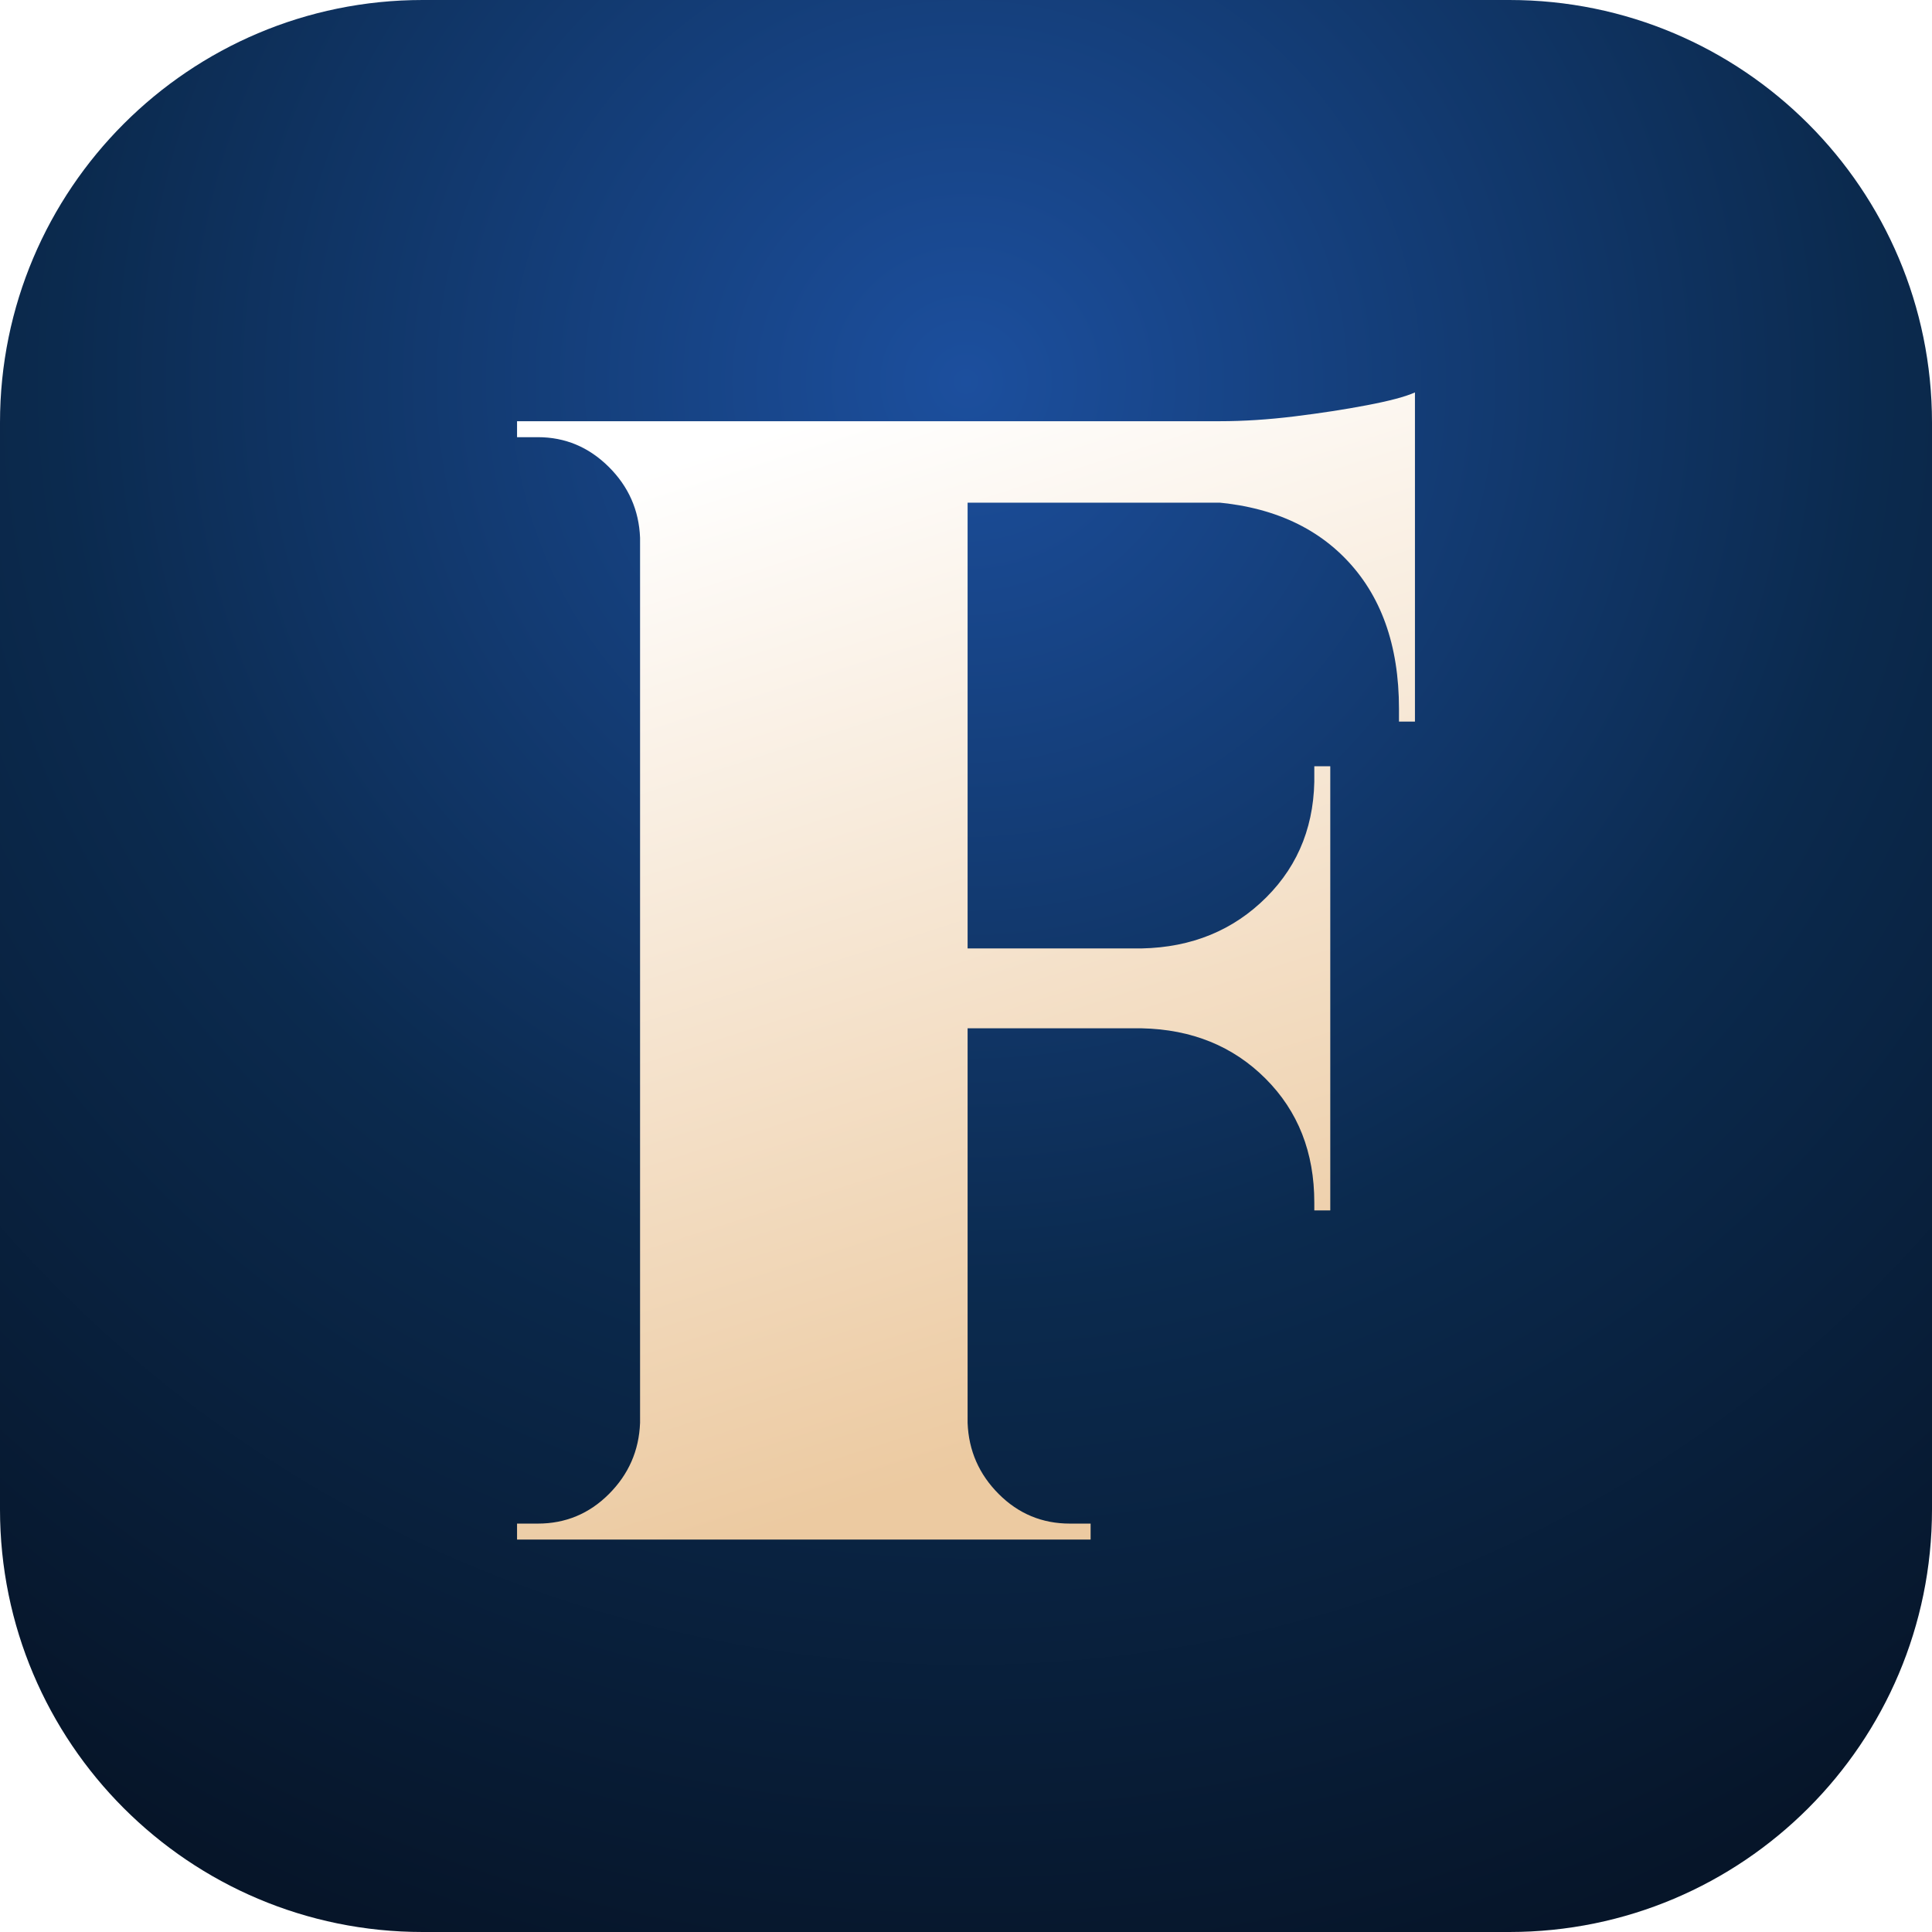
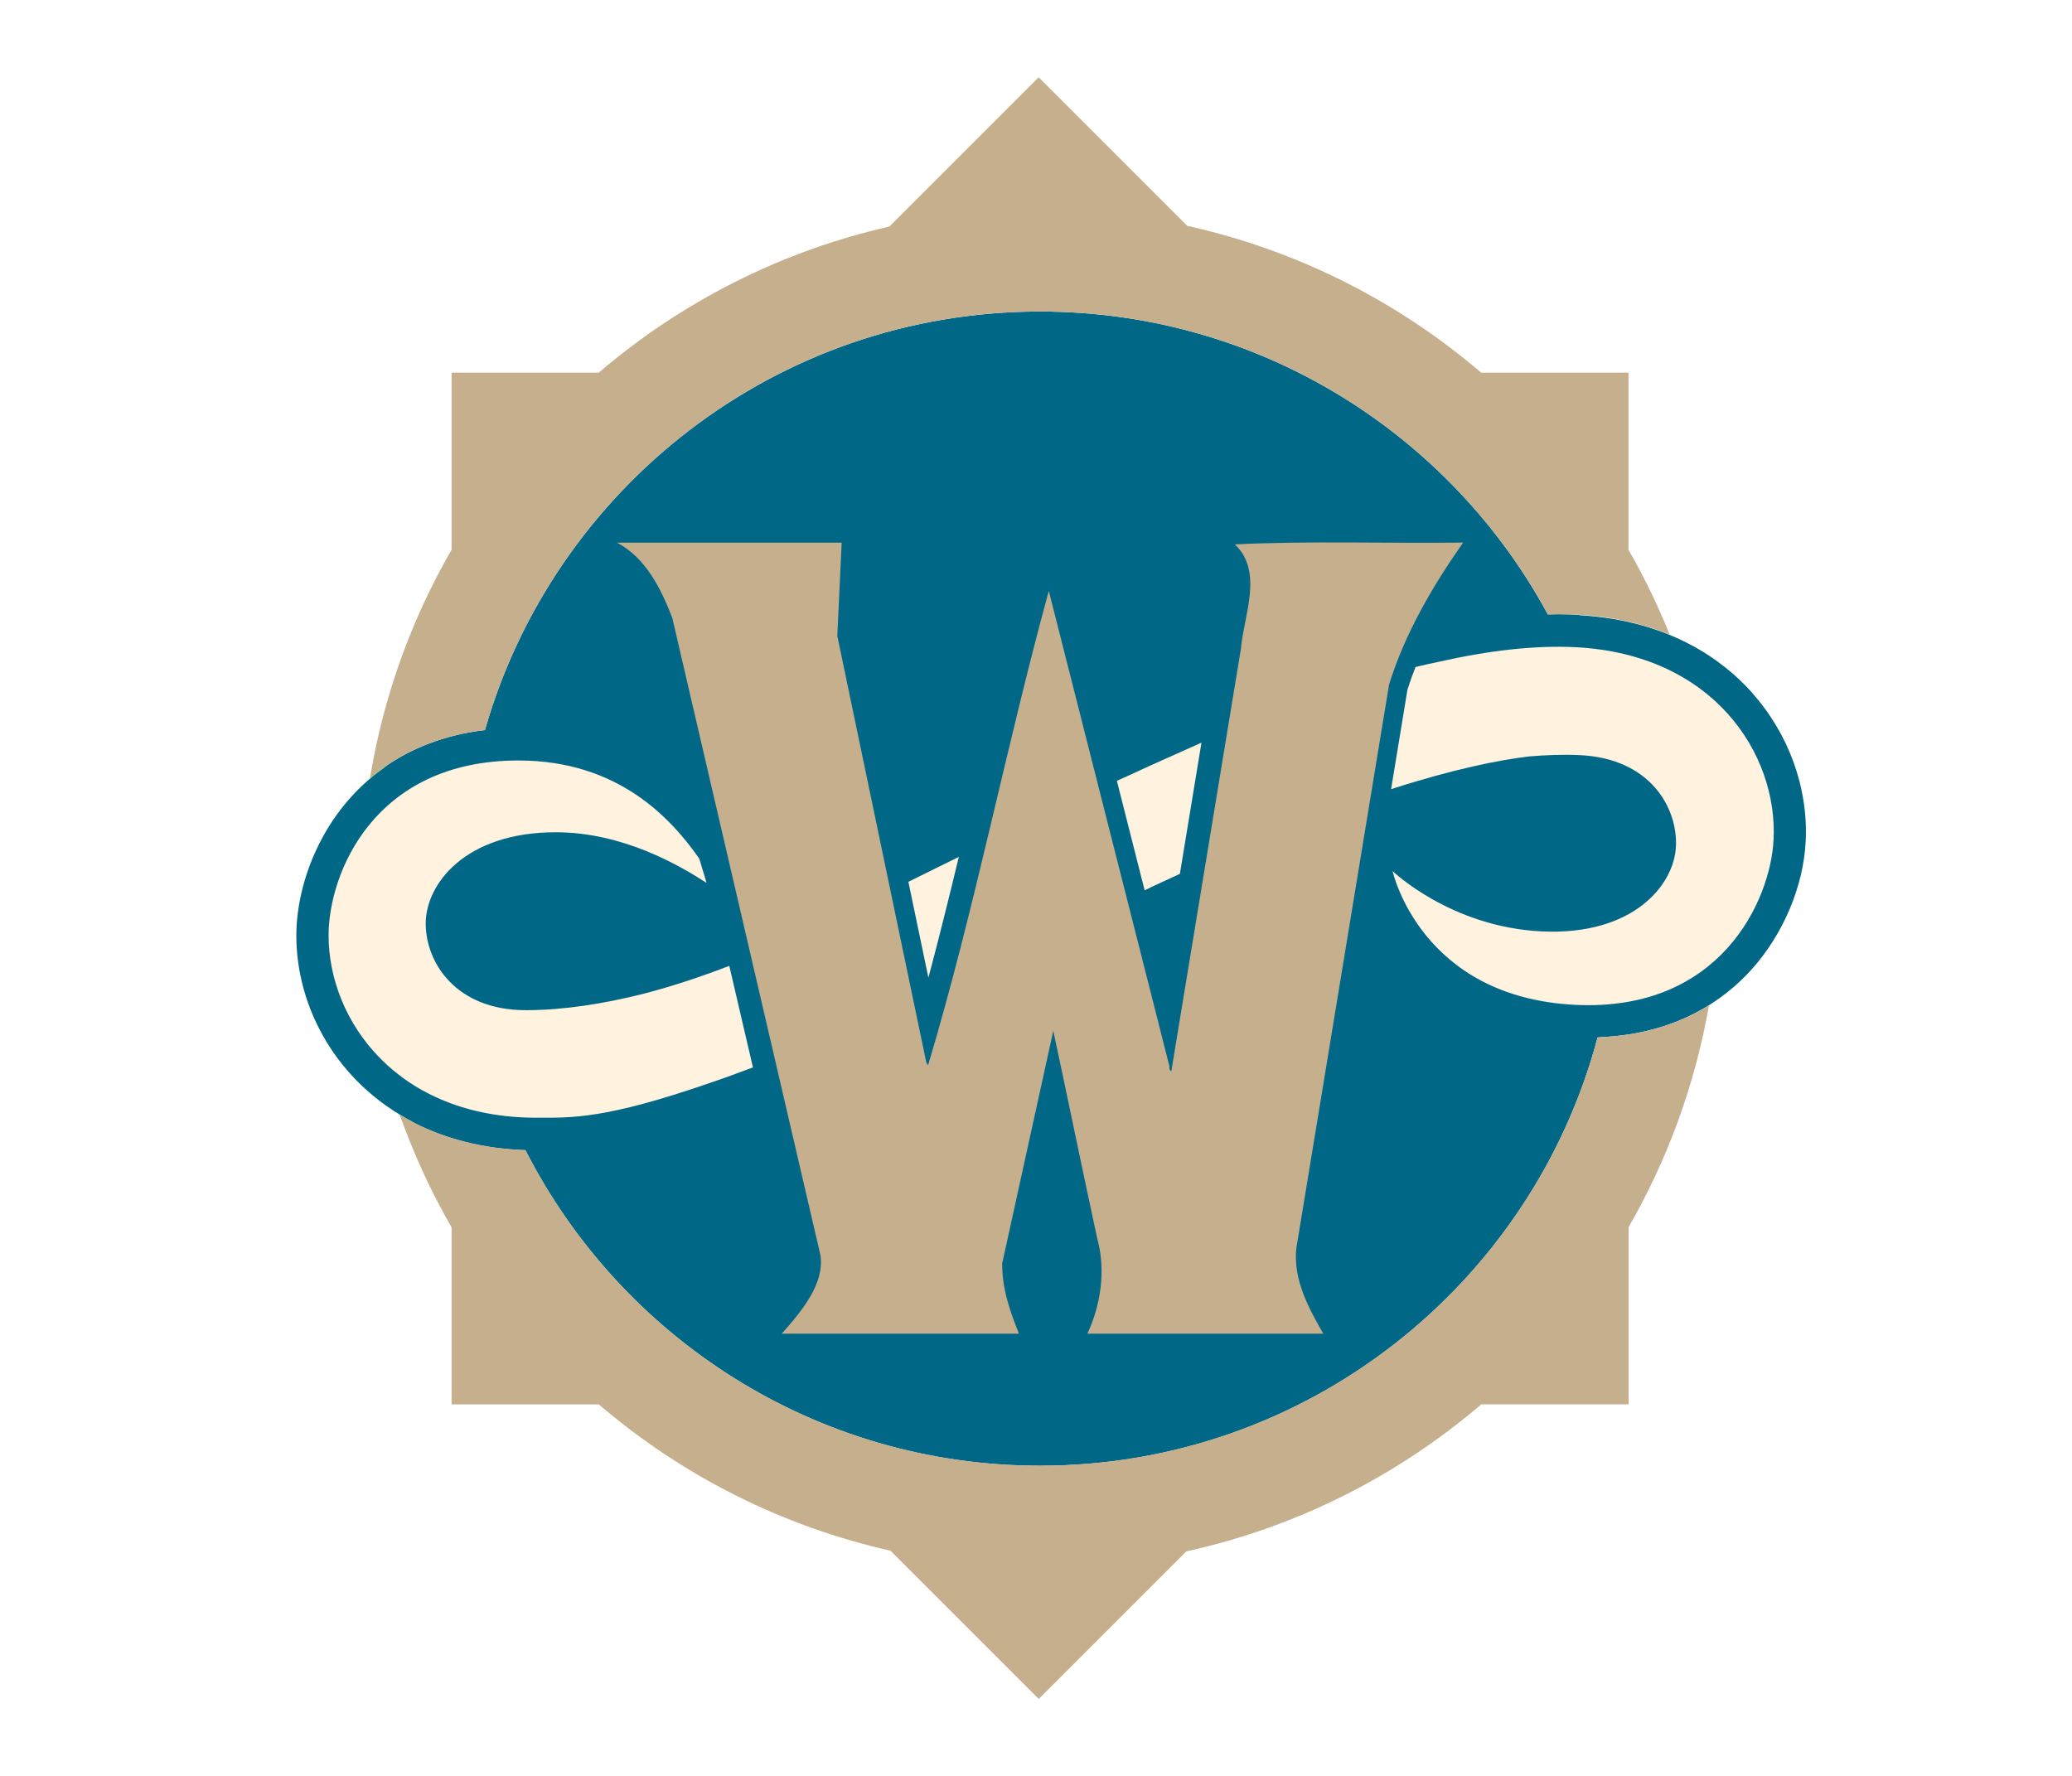
- <svg xmlns="http://www.w3.org/2000/svg" viewBox="0 0 64 64">
+ <svg xmlns="http://www.w3.org/2000/svg" id="Layer_2_copy" data-name="Layer 2 copy" viewBox="0 0 318.7 273.13">
  <defs>
-     <radialGradient id="bg" cx="50%" cy="20%" r="85%">
-       <stop offset="0" stop-color="#1c4f9e" />
-       <stop offset=".55" stop-color="#0b2a4e" />
-       <stop offset="1" stop-color="#061529" />
-     </radialGradient>
-     <linearGradient id="gold" x1="0" y1="0" x2=".25" y2="1">
-       <stop offset=".1" stop-color="#ffffff" />
-       <stop offset="1" stop-color="#eccaa1" />
-     </linearGradient>
+     <style>
+       .cls-1 {
+         fill: #016787;
+       }
+ 
+       .cls-2 {
+         fill: #fff2df;
+       }
+ 
+       .cls-3 {
+         fill: #c6af8d;
+       }
+ 
+       .cls-4 {
+         fill: #0dff0d;
+       }
+     </style>
  </defs>
-   <rect width="64" height="64" rx="14" fill="url(#bg)" />
-   <path d="M32.053 13.953V51.0H21.203V13.953ZM44.067 31.418V34.064H31.894V31.418ZM46.872 13.953V16.652H31.894V13.953ZM44.067 33.958V40.097H43.538V39.833Q43.538 37.345 41.923 35.731Q40.309 34.117 37.822 34.064V33.958ZM44.067 25.384V31.524H37.822V31.418Q40.309 31.365 41.95 29.724Q43.591 28.084 43.538 25.596V25.384ZM46.872 16.493V23.903H46.343V23.479Q46.343 20.304 44.543 18.478Q42.744 16.652 39.515 16.599V16.493ZM46.872 13.0V14.535L40.415 13.953Q41.579 13.953 42.876 13.794Q44.173 13.635 45.284 13.423Q46.396 13.212 46.872 13.0ZM21.362 47.136V51.0H17.128V50.471Q17.128 50.471 17.472 50.471Q17.816 50.471 17.816 50.471Q19.192 50.471 20.171 49.492Q21.15 48.513 21.203 47.136ZM21.362 17.816H21.203Q21.15 16.44 20.161 15.461Q19.171 14.482 17.816 14.482Q17.816 14.482 17.472 14.482Q17.128 14.482 17.128 14.482V13.953H21.362ZM31.894 47.136H32.053Q32.106 48.513 33.085 49.492Q34.064 50.471 35.44 50.471Q35.44 50.471 35.758 50.471Q36.075 50.471 36.128 50.471V51.0H31.894Z" fill="url(#gold)" />
+   <g>
+     <path class="cls-1" d="M269.45,106.5c-4.48-4.99-12.69-11.05-26.43-11.86-.17-.05-.34-.08-.54-.09-.92-.04-1.88-.07-2.84-.07-.51,0-1.04.01-1.56.03-15.01-27.74-44.36-46.59-78.12-46.59-40.55,0-74.76,27.22-85.37,64.38-6.26.74-11.36,2.82-15.45,5.69.03,0,.06,0,.08,0-9.68,6.75-13.64,17.87-13.64,25.92,0,11.05,6.17,22.57,17.88,28.65-.02,0-.04.02-.05.02,4.86,2.53,10.68,4.12,17.41,4.35,14.67,28.8,44.6,48.54,79.15,48.54,41.09,0,75.67-27.95,85.76-65.87.19,0,.34-.03.47-.06,11.79-.52,19.08-5.81,23.23-10.43,4.87-5.43,7.98-12.8,8.31-19.73.4-8.21-2.62-16.54-8.29-22.85Z" />
+     <path class="cls-4" d="M56.91,119.7c.71-.6,1.45-1.17,2.23-1.71-1.27.12-2.06.66-2.23,1.71Z" />
+     <path class="cls-4" d="M63.41,172.57c-.66-.34-1.3-.7-1.93-1.08.41,1.16,1.08,1.4,1.93,1.08Z" />
+   </g>
+   <path class="cls-3" d="M103.42,95.11l22.79,98.03c.58,4.28-2.71,8.35-5.97,12.01h36.48c-1.37-3.53-2.58-6.73-2.57-10.81l7.86-35.78c2.29,10.71,4.45,21.28,6.77,32,1.35,4.86.5,10.28-1.53,14.59h36.29c-1.9-3.37-4.8-8.22-4.11-13.37l14.23-86.5c2.45-7.86,6.64-15.04,11.39-21.82-11.67.15-23.87-.28-35.12.28,4.47,4.19,1.36,10.97.95,15.99l-10.72,65.07c-.14-.13-.39-.27-.26-.68l-18.58-73.22c-6.63,24.17-11.38,48.96-18.57,72.96l-.27-.42-13.69-65.62.67-14.35h-34.58c4.49,2.3,6.91,7.34,8.55,11.65Z" />
+   <g>
+     <path class="cls-2" d="M139.72,135.63l3.08,14.77c1.65-6.18,3.19-12.41,4.68-18.59-2.61,1.28-5.21,2.57-7.76,3.83Z" />
+     <path class="cls-2" d="M176.06,136.96c.64-.32,1.12-.55,1.36-.67,1.33-.61,2.7-1.24,4.06-1.87l3.32-20.18c-1.36.6-2.69,1.2-3.98,1.78-2.51,1.11-5.06,2.26-7.63,3.46-.45.2-.93.42-1.4.63l4.27,16.84Z" />
+     <path class="cls-2" d="M112.18,148.57c-4.4,1.69-8.82,3.16-13.22,4.3-6.14,1.55-12.37,2.52-18.07,2.52-10.81,0-15.41-7.36-15.41-13.34s5.98-14.03,20.01-14.03c10.33,0,19.03,5.1,23.19,7.79l-1.13-3.75c-4.26-6.05-12.34-15.08-27.81-15.08-22.3,0-29.2,17.48-29.2,26.9,0,13.11,10.58,28.05,31.96,28.05,5.43,0,10.5.25,26.66-5.34,2.17-.73,4.39-1.54,6.65-2.4l-3.64-15.64Z" />
+     <path class="cls-2" d="M242.23,99.55c-6.19-.3-13.19.51-20.84,2.23-1.23.25-2.45.53-3.66.82-.46,1.16-.88,2.31-1.24,3.45l-2.52,15.34c9.63-3.1,16.54-4.47,21.18-5.03,2.67-.23,5.3-.32,7.89-.2,10.79.52,15.03,8.1,14.74,14.07-.29,5.97-6.65,13.72-20.66,13.04-14.01-.68-22.92-9.28-22.92-9.28,0,0,4.24,19.42,28.13,20.58,22.28,1.08,30.02-16.04,30.47-25.45.64-13.09-9.2-28.53-30.56-29.57Z" />
+   </g>
+   <path class="cls-3" d="M74.59,112.3c10.61-37.16,44.82-64.38,85.37-64.38,33.76,0,63.11,18.85,78.12,46.59.53-.01,1.05-.03,1.56-.03.96,0,1.91.02,2.84.07,5.67.28,10.4,1.45,14.34,3.07-1.82-4.51-3.93-8.88-6.34-13.06v-27.24h-22.66c-12.77-10.92-28.22-18.82-45.21-22.58l-22.85-22.85-22.96,22.96c-16.8,3.81-32.07,11.66-44.7,22.47h-22.64v27.24c-6.16,10.67-10.48,22.52-12.55,35.14,4.4-3.74,10.22-6.52,17.68-7.4Z" />
+   <path class="cls-3" d="M245.73,159.58c-10.1,37.92-44.67,65.87-85.76,65.87-34.55,0-64.47-19.73-79.15-48.54-7.64-.26-14.11-2.27-19.33-5.43,2.14,6.04,4.81,11.84,7.97,17.31v27.24h22.65c12.68,10.86,28,18.71,44.85,22.5l22.81,22.81,22.7-22.7c17.06-3.75,32.56-11.66,45.37-22.62h22.66v-27.25c5.97-10.38,10.22-21.89,12.36-34.12-4.23,2.63-9.83,4.67-17.1,4.91Z" />
</svg>
